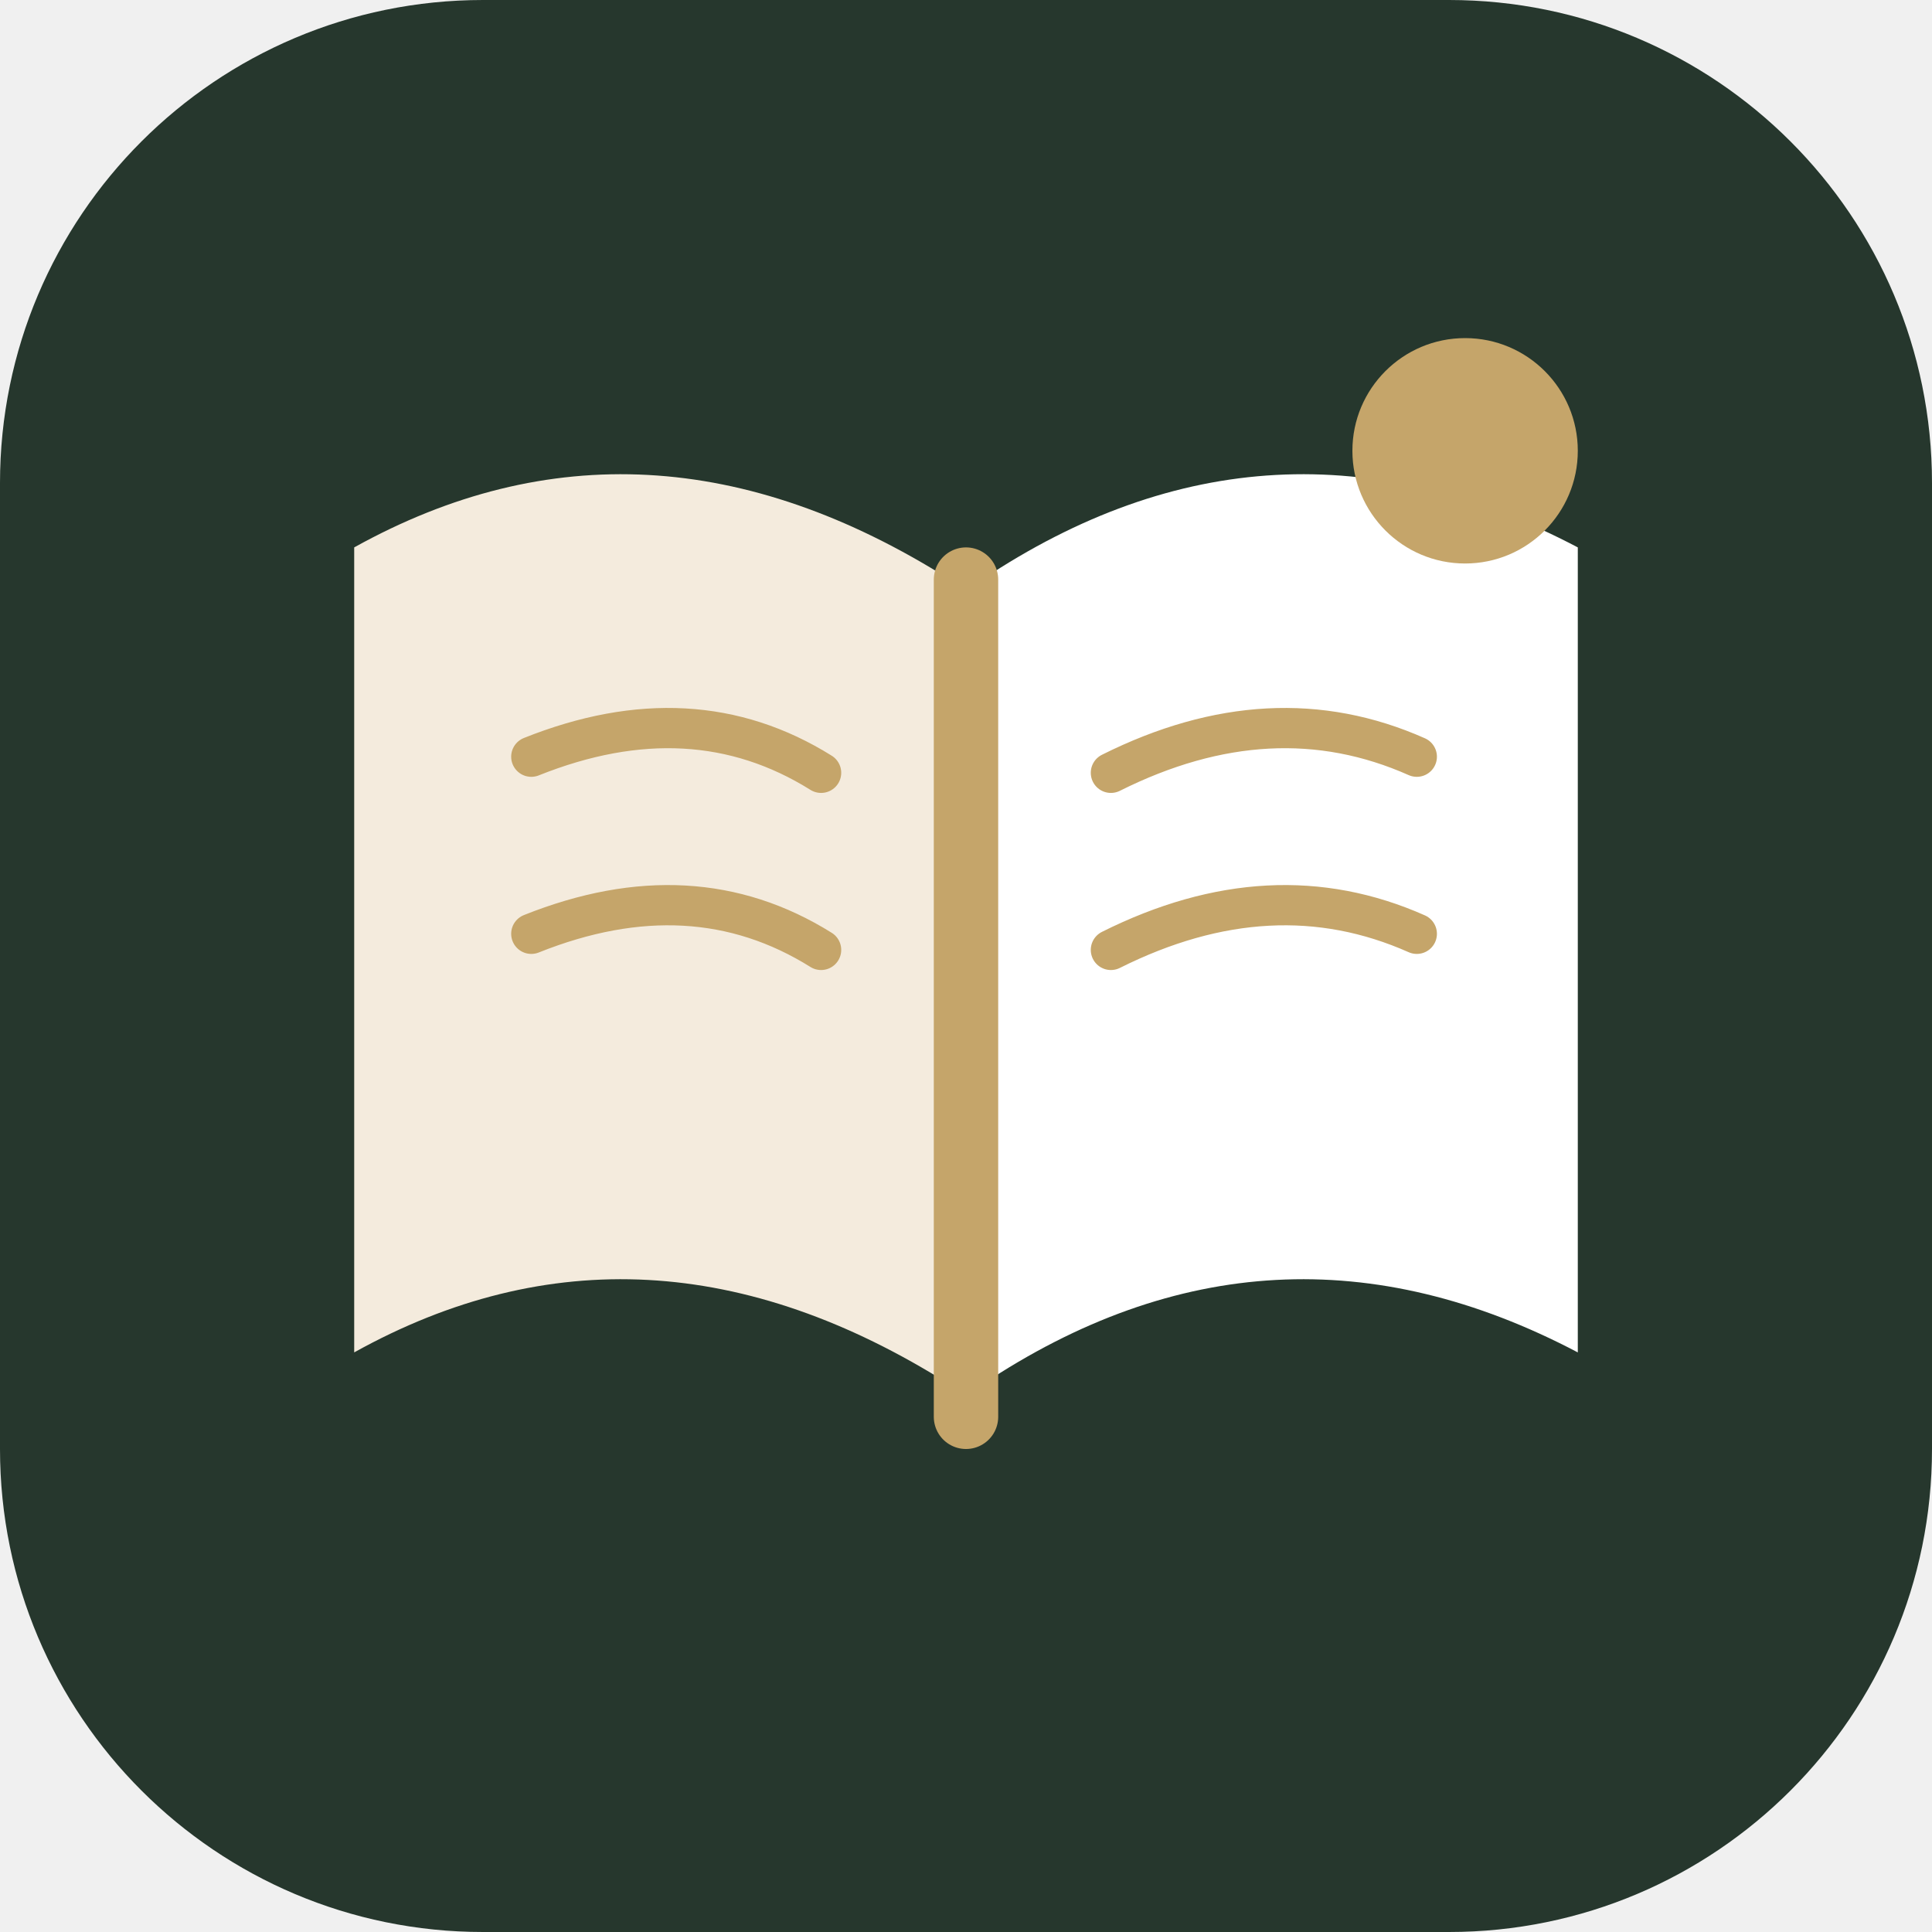
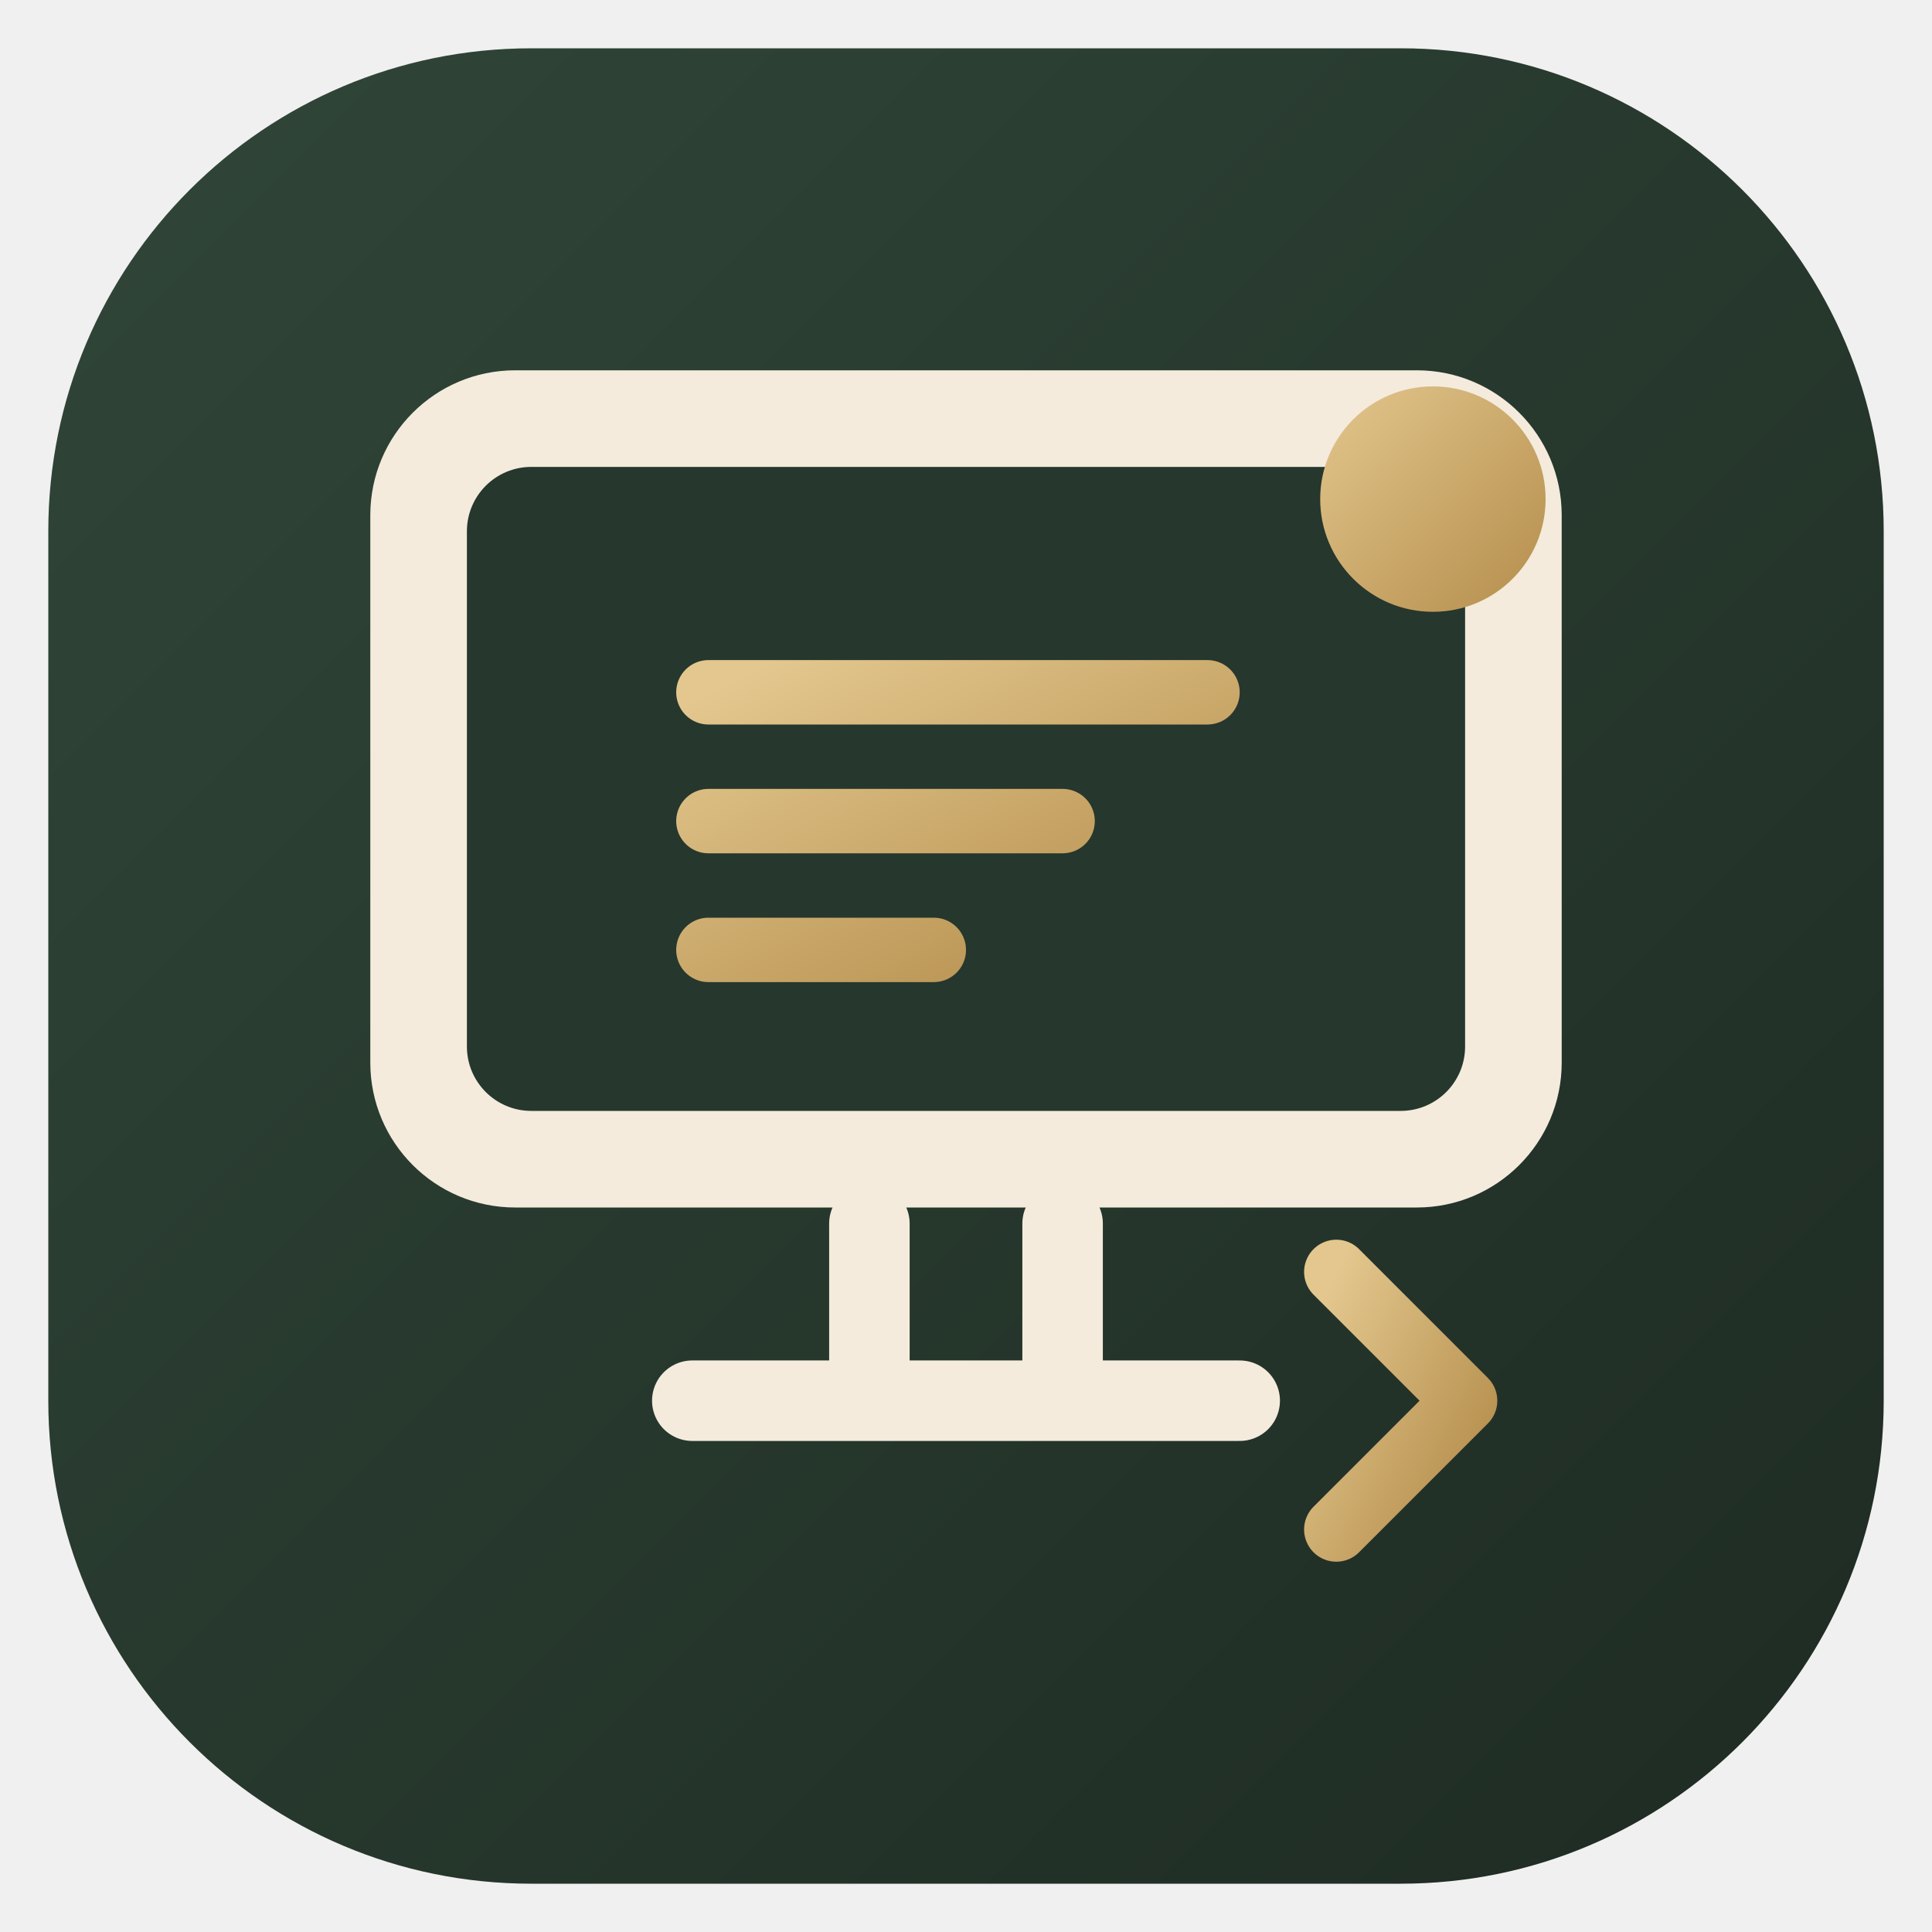
- <svg xmlns="http://www.w3.org/2000/svg" viewBox="0 0 120 120">
-   <rect width="120" height="120" rx="30" fill="#26372D" />
-   <path d="M22 34Q40 24 59 36V86Q40 74 22 84Z" fill="#F4EBDD" />
-   <path d="M98 34Q79 24 61 36V86Q79 74 98 84Z" fill="#fff" />
-   <path d="M60 36V88" stroke="#C5A56A" stroke-width="4" stroke-linecap="round" />
-   <path d="M33 47Q43 43 51 48M33 58Q43 54 51 59M69 48Q79 43 88 47M69 59Q79 54 88 58" stroke="#C5A56A" stroke-width="2.5" stroke-linecap="round" fill="none" />
-   <circle cx="91" cy="28" r="7" fill="#C5A56A" />
+ <svg xmlns="http://www.w3.org/2000/svg" viewBox="0 0 120 120" role="img" aria-labelledby="title desc">
+   <defs>
+     <linearGradient id="bg" x1="0" y1="0" x2="1" y2="1">
+       <stop offset="0" stop-color="#304638" />
+       <stop offset="1" stop-color="#1E2B23" />
+     </linearGradient>
+     <linearGradient id="gold" x1="0" y1="0" x2="1" y2="1">
+       <stop offset="0" stop-color="#E3C78E" />
+       <stop offset="1" stop-color="#B48D4B" />
+     </linearGradient>
+   </defs>
+   <rect x="3" y="3" width="114" height="114" rx="30" fill="url(#bg)" />
+   <rect x="23" y="23" width="74" height="52" rx="9" fill="#F4EBDD" />
+   <rect x="29" y="29" width="62" height="40" rx="4" fill="#26372D" />
+   <path d="M44 43h31M44 51h22M44 59h14" stroke="url(#gold)" stroke-width="4" stroke-linecap="round" />
+   <path d="M54 76v9M66 76v9M43 87h34" fill="none" stroke="#F4EBDD" stroke-width="5" stroke-linecap="round" />
+   <path d="M83 79l8 8-8 8" fill="none" stroke="url(#gold)" stroke-width="4" stroke-linecap="round" stroke-linejoin="round" />
+   <circle cx="89" cy="31" r="7" fill="url(#gold)" />
</svg>
